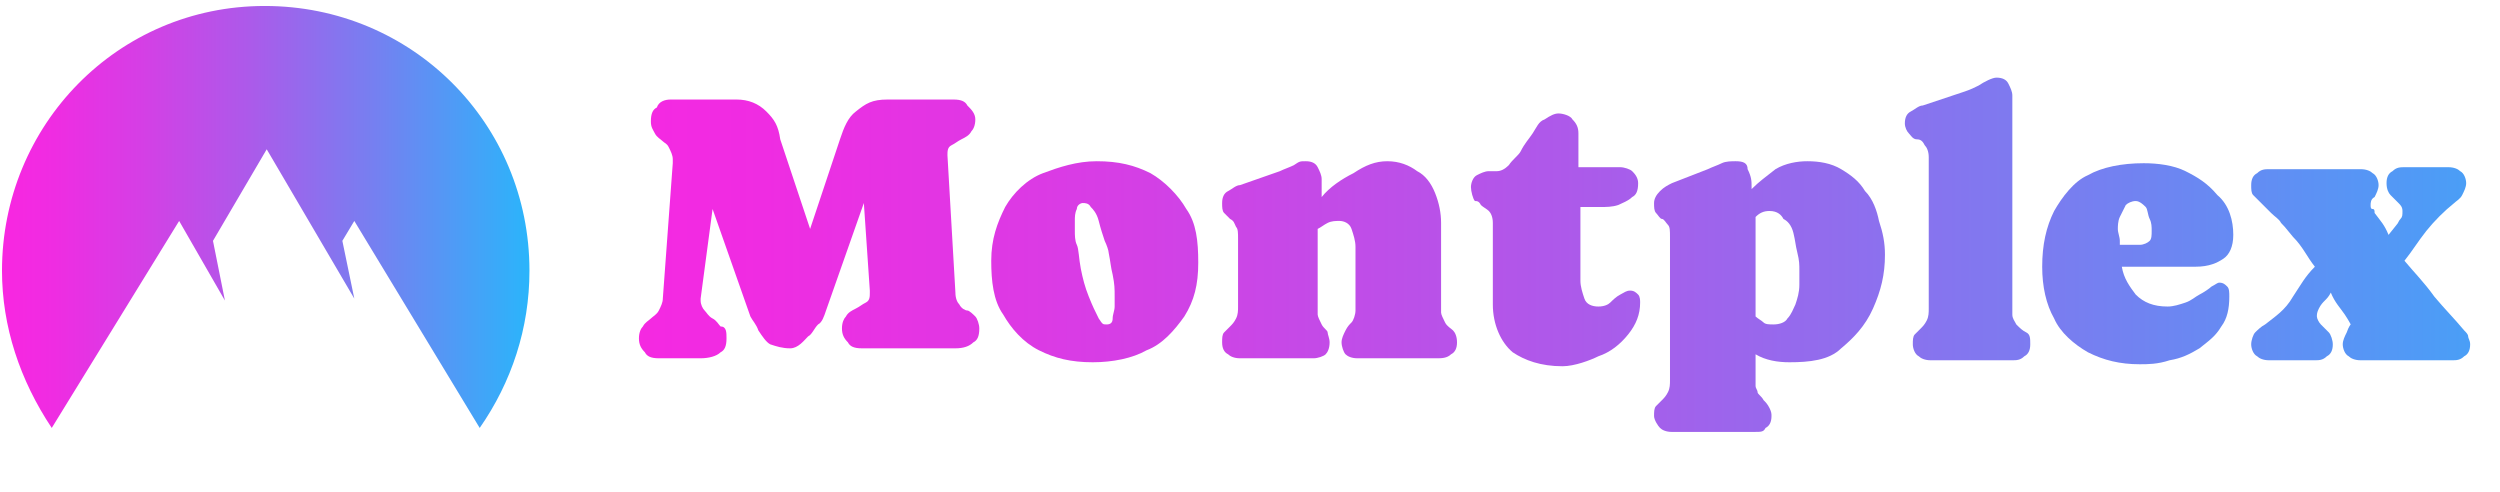
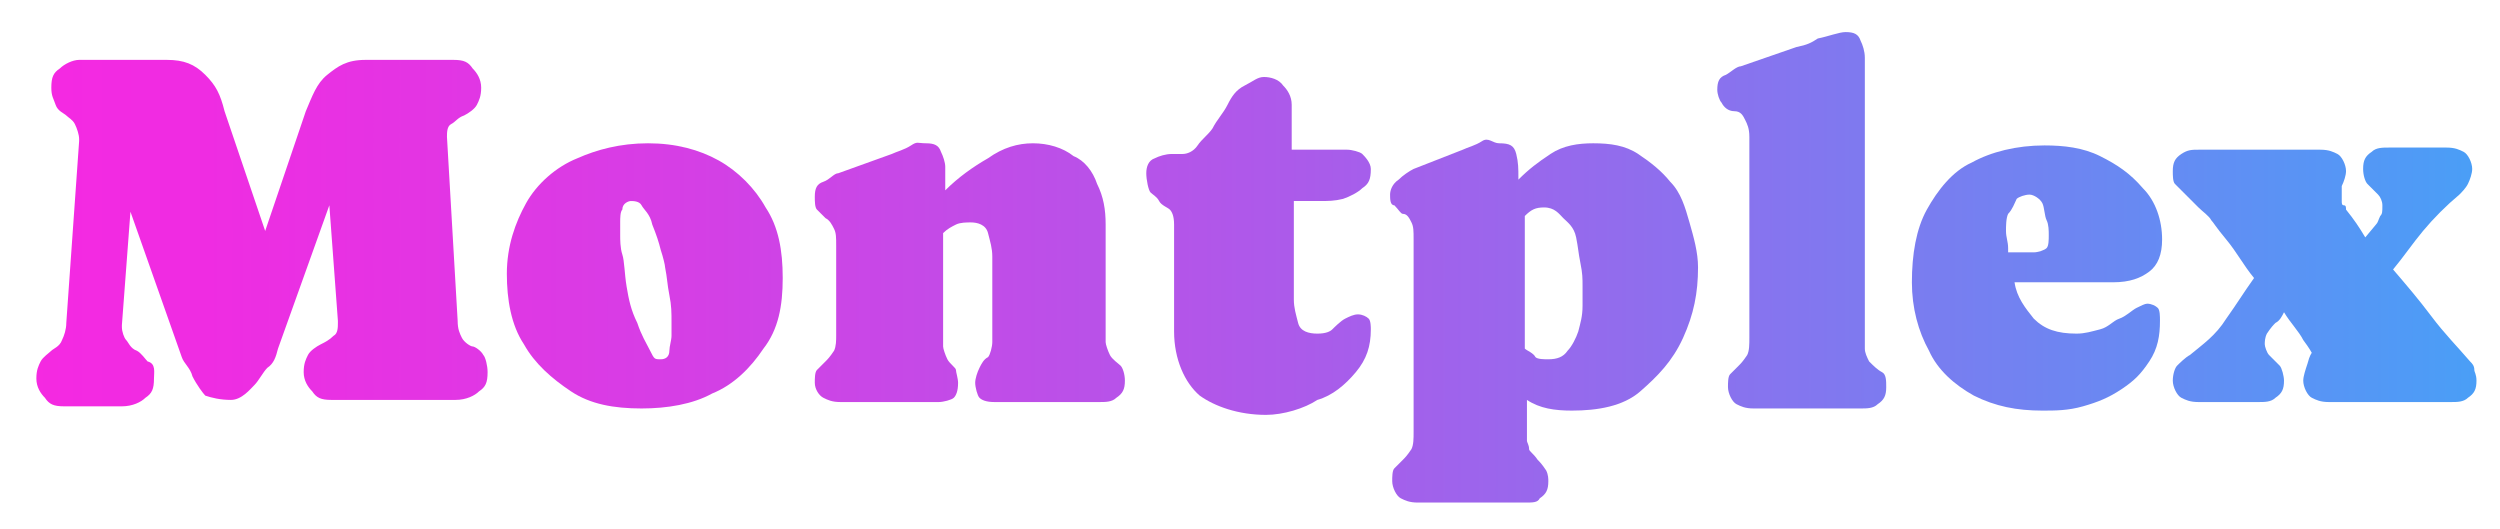
- <svg xmlns="http://www.w3.org/2000/svg" version="1.1" x="0px" y="0px" viewBox="0 0 125.6 24.7" style="enable-background:new 0 0 125.6 24.7;" xml:space="preserve">
+ <svg xmlns="http://www.w3.org/2000/svg" version="1.1" id="_图层_1" x="0px" y="0px" viewBox="0 0 116.9 24.7" style="enable-background:new 0 0 116.9 24.7;" xml:space="preserve">
  <style type="text/css">
- 	.st0{fill-rule:evenodd;clip-rule:evenodd;fill:url(#SVGID_1_);}
- 	.st1{fill:url(#SVGID_00000014622784966148774550000009235673863891111837_);}
- 	.st2{fill:url(#SVGID_00000142143269235379407040000008698989266629102761_);}
- 	.st3{fill:url(#SVGID_00000050620467774350993410000014287304538969740456_);}
- 	.st4{fill:url(#SVGID_00000019638106674472299660000004620289989668050838_);}
- 	.st5{fill:url(#SVGID_00000018949697958374640580000005676274188150874764_);}
- 	.st6{fill:url(#SVGID_00000090997418694440995570000011884508843236768145_);}
- 	.st7{fill:url(#SVGID_00000152223043421291685140000014417252878986849945_);}
- 	.st8{fill:url(#SVGID_00000134220266004957693850000001349058230841724075_);}
+ 	.st0{fill:url(#SVGID_1_);}
+ 	.st1{fill:url(#SVGID_00000008859256860718459160000009291450140536400257_);}
+ 	.st2{fill:url(#SVGID_00000043453984957133088260000004089959931466456458_);}
+ 	.st3{fill:url(#SVGID_00000103948775856015693100000013793811933167010976_);}
+ 	.st4{fill:url(#SVGID_00000169551446949001437740000016605426393701210546_);}
+ 	.st5{fill:url(#SVGID_00000066475394094319620910000002086998560362044306_);}
+ 	.st6{fill:url(#SVGID_00000116941881246322121360000014547009211885867959_);}
+ 	.st7{fill:url(#SVGID_00000021798980034900194320000015977756482734730657_);}
</style>
-   <linearGradient id="SVGID_1_" gradientUnits="userSpaceOnUse" x1="4.712818e-02" y1="-36.806" x2="26.632" y2="-36.806" gradientTransform="matrix(1 0 0 1 0 47.7055)">
-     <stop offset="0" style="stop-color:#F926E1" />
-     <stop offset="0.1" style="stop-color:#EF2CE2" />
-     <stop offset="0.26" style="stop-color:#D63EE5" />
-     <stop offset="0.47" style="stop-color:#AC5AEA" />
-     <stop offset="0.72" style="stop-color:#7282F1" />
-     <stop offset="1" style="stop-color:#2AB5FB" />
-   </linearGradient>
-   <path class="st0" d="M24.1,21.5c1.6-2.3,2.5-5,2.5-7.9c0-7.4-5.9-13.3-13.3-13.3S0.1,6.3,0.1,13.6c0,2.8,0.9,5.5,2.5,7.9L9,11.1  l2.3,4l-0.6-3l2.7-4.6l4.4,7.5l-0.6-2.9l0.6-1L24.1,21.5L24.1,21.5z" />
  <g>
    <g>
-       <linearGradient id="SVGID_00000031176849893615834160000000074694994699859341_" gradientUnits="userSpaceOnUse" x1="27.33" y1="14.491" x2="137.801" y2="14.491" gradientTransform="matrix(1 0 0 -1 0 26)">
+       <linearGradient id="SVGID_1_" gradientUnits="userSpaceOnUse" x1="-4.133" y1="15.105" x2="132.733" y2="15.105" gradientTransform="matrix(1 0 0 -1 0 26)">
        <stop offset="0" style="stop-color:#F926E1" />
        <stop offset="0.1" style="stop-color:#EF2CE2" />
        <stop offset="0.26" style="stop-color:#D63EE5" />
        <stop offset="0.47" style="stop-color:#AC5AEA" />
        <stop offset="0.72" style="stop-color:#7282F1" />
        <stop offset="1" style="stop-color:#2AB5FB" />
      </linearGradient>
-       <path style="fill:url(#SVGID_00000031176849893615834160000000074694994699859341_);" d="M36.5,17c0,0.4-0.1,0.6-0.3,0.7    C36,17.9,35.6,18,35.2,18h-2.1c-0.4,0-0.6-0.1-0.7-0.3c-0.2-0.2-0.3-0.4-0.3-0.7c0-0.3,0.1-0.5,0.2-0.6c0.1-0.2,0.3-0.3,0.4-0.4    c0.1-0.1,0.3-0.2,0.4-0.4c0.1-0.2,0.2-0.4,0.2-0.6l0.5-6.8V8c0-0.2-0.1-0.4-0.2-0.6s-0.2-0.2-0.3-0.3c-0.1-0.1-0.3-0.2-0.4-0.4    c-0.1-0.2-0.2-0.3-0.2-0.6c0-0.4,0.1-0.6,0.3-0.7C33.1,5.1,33.4,5,33.7,5H37c0.6,0,1.1,0.2,1.5,0.6c0.4,0.4,0.6,0.7,0.7,1.4    l1.5,4.5l1.5-4.5c0.2-0.6,0.4-1.1,0.8-1.4C43.5,5.2,43.8,5,44.6,5h3.3c0.4,0,0.6,0.1,0.7,0.3C48.8,5.5,49,5.7,49,6    c0,0.3-0.1,0.5-0.2,0.6c-0.1,0.2-0.3,0.3-0.5,0.4c-0.2,0.1-0.3,0.2-0.5,0.3c-0.2,0.1-0.2,0.3-0.2,0.5l0,0l0.4,6.9    c0,0.3,0.1,0.5,0.2,0.6c0.1,0.2,0.3,0.3,0.4,0.3s0.3,0.2,0.4,0.3c0.1,0.1,0.2,0.4,0.2,0.6c0,0.4-0.1,0.6-0.3,0.7    c-0.2,0.2-0.5,0.3-0.9,0.3h-4.7c-0.4,0-0.6-0.1-0.7-0.3c-0.2-0.2-0.3-0.4-0.3-0.7c0-0.3,0.1-0.5,0.2-0.6c0.1-0.2,0.3-0.3,0.5-0.4    s0.3-0.2,0.5-0.3c0.2-0.1,0.2-0.3,0.2-0.5v-0.1l-0.3-4.4l-1.9,5.4c-0.1,0.3-0.2,0.6-0.4,0.7c-0.2,0.2-0.3,0.5-0.5,0.6    c-0.2,0.2-0.5,0.6-0.9,0.6s-0.7-0.1-1-0.2c-0.2-0.1-0.4-0.4-0.6-0.7c-0.1-0.3-0.3-0.5-0.4-0.7l-1.9-5.4L35.2,15v0.1    c0,0.2,0.1,0.4,0.2,0.5c0.1,0.1,0.2,0.3,0.4,0.4c0.2,0.1,0.3,0.3,0.4,0.4C36.5,16.4,36.5,16.7,36.5,17z" />
-       <linearGradient id="SVGID_00000069383814969177801200000007157878803748113054_" gradientUnits="userSpaceOnUse" x1="27.33" y1="12.825" x2="137.801" y2="12.825" gradientTransform="matrix(1 0 0 -1 0 26)">
+       <path class="st0" d="M7.2,17.7c0,0.5-0.1,0.7-0.4,0.9C6.6,18.8,6.2,19,5.7,19H3c-0.5,0-0.7-0.1-0.9-0.4c-0.2-0.2-0.4-0.5-0.4-0.9    s0.1-0.6,0.2-0.8c0.1-0.2,0.4-0.4,0.5-0.5c0.1-0.1,0.4-0.2,0.5-0.5c0.1-0.2,0.2-0.5,0.2-0.8l0.6-8.5V6.5c0-0.2-0.1-0.5-0.2-0.7    C3.4,5.6,3.2,5.5,3.1,5.4C3,5.3,2.7,5.2,2.6,4.9S2.4,4.5,2.4,4.1c0-0.5,0.1-0.7,0.4-0.9C3,3,3.4,2.8,3.7,2.8h4.1    c0.8,0,1.3,0.2,1.8,0.7c0.5,0.5,0.7,0.9,0.9,1.7l1.9,5.6l1.9-5.6c0.3-0.7,0.5-1.3,1-1.7s0.9-0.7,1.8-0.7h4.1    c0.5,0,0.7,0.1,0.9,0.4c0.2,0.2,0.4,0.5,0.4,0.9s-0.1,0.6-0.2,0.8c-0.1,0.2-0.4,0.4-0.6,0.5c-0.3,0.1-0.4,0.3-0.6,0.4    c-0.2,0.1-0.2,0.4-0.2,0.6l0,0l0.5,8.6c0,0.4,0.1,0.6,0.2,0.8c0.1,0.2,0.4,0.4,0.5,0.4s0.4,0.2,0.5,0.4c0.1,0.1,0.2,0.5,0.2,0.8    c0,0.5-0.1,0.7-0.4,0.9c-0.2,0.2-0.6,0.4-1.1,0.4h-5.8c-0.5,0-0.7-0.1-0.9-0.4c-0.2-0.2-0.4-0.5-0.4-0.9s0.1-0.6,0.2-0.8    c0.1-0.2,0.4-0.4,0.6-0.5c0.2-0.1,0.4-0.2,0.6-0.4c0.2-0.1,0.2-0.4,0.2-0.6V15l-0.4-5.4l-2.4,6.7c-0.1,0.4-0.2,0.7-0.5,0.9    c-0.2,0.2-0.4,0.6-0.6,0.8c-0.2,0.2-0.6,0.7-1.1,0.7c-0.5,0-0.9-0.1-1.2-0.2C9.5,18.4,9.2,18,9,17.6c-0.1-0.4-0.4-0.6-0.5-0.9    L6.1,9.9l-0.4,5.3v0.1c0,0.2,0.1,0.5,0.2,0.6c0.1,0.1,0.2,0.4,0.5,0.5c0.2,0.1,0.4,0.4,0.5,0.5C7.3,17,7.2,17.4,7.2,17.7z" />
+       <linearGradient id="SVGID_00000082332109246212072290000010187435477258858143_" gradientUnits="userSpaceOnUse" x1="-4.133" y1="13.042" x2="132.733" y2="13.042" gradientTransform="matrix(1 0 0 -1 0 26)">
        <stop offset="0" style="stop-color:#F926E1" />
        <stop offset="0.1" style="stop-color:#EF2CE2" />
        <stop offset="0.26" style="stop-color:#D63EE5" />
        <stop offset="0.47" style="stop-color:#AC5AEA" />
        <stop offset="0.72" style="stop-color:#7282F1" />
        <stop offset="1" style="stop-color:#2AB5FB" />
      </linearGradient>
-       <path style="fill:url(#SVGID_00000069383814969177801200000007157878803748113054_);" d="M55.1,8.1c1.1,0,1.9,0.2,2.7,0.6    c0.7,0.4,1.4,1.1,1.8,1.8c0.5,0.7,0.6,1.6,0.6,2.7s-0.2,1.9-0.7,2.7c-0.5,0.7-1.1,1.4-1.9,1.7c-0.7,0.4-1.7,0.6-2.7,0.6    c-1.1,0-1.9-0.2-2.7-0.6s-1.4-1.1-1.8-1.8c-0.5-0.7-0.6-1.7-0.6-2.7c0-1.1,0.3-1.9,0.7-2.7c0.4-0.7,1.1-1.4,1.9-1.7    C53.2,8.4,54.1,8.1,55.1,8.1z M55.6,16.3c0.2,0,0.3-0.1,0.3-0.3c0-0.2,0.1-0.4,0.1-0.6s0-0.4,0-0.5c0-0.4,0-0.6-0.1-1.1    c-0.1-0.4-0.1-0.6-0.2-1.1c0-0.1-0.1-0.4-0.2-0.6c-0.1-0.3-0.2-0.6-0.3-1c-0.1-0.4-0.3-0.6-0.4-0.7c-0.1-0.2-0.3-0.2-0.4-0.2    c-0.1,0-0.3,0.1-0.3,0.3c-0.1,0.2-0.1,0.4-0.1,0.6c0,0.2,0,0.4,0,0.5c0,0.2,0,0.5,0.1,0.7c0.1,0.2,0.1,0.7,0.2,1.2    c0.1,0.5,0.2,0.9,0.4,1.4c0.2,0.5,0.3,0.7,0.5,1.1C55.4,16.3,55.4,16.3,55.6,16.3z" />
-       <linearGradient id="SVGID_00000097466032955404531660000003027759999961139600_" gradientUnits="userSpaceOnUse" x1="27.33" y1="12.957" x2="137.801" y2="12.957" gradientTransform="matrix(1 0 0 -1 0 26)">
+       <path style="fill:url(#SVGID_00000082332109246212072290000010187435477258858143_);" d="M30.3,6.7c1.3,0,2.4,0.3,3.3,0.8    s1.7,1.3,2.2,2.2c0.6,0.9,0.8,2,0.8,3.3s-0.2,2.4-0.9,3.3c-0.6,0.9-1.4,1.7-2.4,2.1c-0.9,0.5-2.1,0.7-3.3,0.7    c-1.3,0-2.4-0.2-3.3-0.8c-0.9-0.6-1.7-1.3-2.2-2.2c-0.6-0.9-0.8-2.1-0.8-3.3c0-1.3,0.4-2.4,0.9-3.3S26,7.8,27,7.4    C27.9,7,29,6.7,30.3,6.7z M30.9,16.8c0.2,0,0.4-0.1,0.4-0.4c0-0.2,0.1-0.5,0.1-0.7s0-0.5,0-0.6c0-0.5,0-0.8-0.1-1.3    c-0.1-0.5-0.1-0.8-0.2-1.3c0-0.1-0.1-0.5-0.2-0.8c-0.1-0.4-0.2-0.7-0.4-1.2c-0.1-0.5-0.4-0.7-0.5-0.9c-0.1-0.2-0.4-0.2-0.5-0.2    s-0.4,0.1-0.4,0.4C29,9.9,29,10.2,29,10.4c0,0.2,0,0.5,0,0.6c0,0.2,0,0.6,0.1,0.9c0.1,0.3,0.1,0.9,0.2,1.5    c0.1,0.6,0.2,1.1,0.5,1.7c0.2,0.6,0.4,0.9,0.6,1.3C30.6,16.8,30.6,16.8,30.9,16.8z" />
+       <linearGradient id="SVGID_00000163040785351682127230000003140716305009810607_" gradientUnits="userSpaceOnUse" x1="-4.133" y1="13.206" x2="132.733" y2="13.206" gradientTransform="matrix(1 0 0 -1 0 26)">
        <stop offset="0" style="stop-color:#F926E1" />
        <stop offset="0.1" style="stop-color:#EF2CE2" />
        <stop offset="0.26" style="stop-color:#D63EE5" />
        <stop offset="0.47" style="stop-color:#AC5AEA" />
        <stop offset="0.72" style="stop-color:#7282F1" />
        <stop offset="1" style="stop-color:#2AB5FB" />
      </linearGradient>
-       <path style="fill:url(#SVGID_00000097466032955404531660000003027759999961139600_);" d="M65.6,8.1c0.3,0,0.5,0.1,0.6,0.3    c0.1,0.2,0.2,0.4,0.2,0.6v0.9C66.8,9.4,67.4,9,68,8.7c0.6-0.4,1.1-0.6,1.7-0.6s1.1,0.2,1.5,0.5c0.4,0.2,0.7,0.6,0.9,1.1    c0.2,0.5,0.3,1,0.3,1.5v4c0,0.2,0,0.4,0,0.5s0.1,0.3,0.2,0.5s0.3,0.3,0.4,0.4c0.1,0.1,0.2,0.3,0.2,0.6c0,0.3-0.1,0.5-0.3,0.6    C72.7,18,72.4,18,72.2,18h-4c-0.3,0-0.5-0.1-0.6-0.2c-0.1-0.1-0.2-0.4-0.2-0.6s0.1-0.4,0.2-0.6s0.2-0.3,0.3-0.4    c0.1-0.1,0.2-0.4,0.2-0.6v-3.2c0-0.3-0.1-0.6-0.2-0.9c-0.1-0.3-0.4-0.4-0.6-0.4c-0.2,0-0.4,0-0.6,0.1s-0.3,0.2-0.5,0.3v3.8    c0,0.2,0,0.4,0,0.5c0,0.1,0.1,0.3,0.2,0.5c0.1,0.2,0.3,0.3,0.3,0.4c0,0.1,0.1,0.3,0.1,0.5c0,0.3-0.1,0.5-0.2,0.6    c-0.1,0.1-0.4,0.2-0.6,0.2h-3.7c-0.3,0-0.5-0.1-0.6-0.2c-0.2-0.1-0.3-0.3-0.3-0.6c0-0.2,0-0.4,0.1-0.5c0.1-0.1,0.2-0.2,0.3-0.3    c0.1-0.1,0.2-0.2,0.3-0.4c0.1-0.2,0.1-0.4,0.1-0.6V12c0-0.3,0-0.5-0.1-0.6C62,11.2,62,11.1,61.8,11c-0.1-0.1-0.2-0.2-0.3-0.3    c-0.1-0.1-0.1-0.3-0.1-0.5c0-0.3,0.1-0.5,0.3-0.6c0.2-0.1,0.4-0.3,0.6-0.3l2-0.7c0.2-0.1,0.5-0.2,0.7-0.3    C65.3,8.1,65.3,8.1,65.6,8.1z" />
-       <linearGradient id="SVGID_00000102534775939378039490000012815096862572398270_" gradientUnits="userSpaceOnUse" x1="27.33" y1="14.003" x2="137.801" y2="14.003" gradientTransform="matrix(1 0 0 -1 0 26)">
+       <path style="fill:url(#SVGID_00000163040785351682127230000003140716305009810607_);" d="M43.3,6.7c0.4,0,0.6,0.1,0.7,0.4    c0.1,0.2,0.2,0.5,0.2,0.7v1.1c0.6-0.6,1.3-1.1,2-1.5c0.7-0.5,1.4-0.7,2.1-0.7s1.4,0.2,1.9,0.6c0.5,0.2,0.9,0.7,1.1,1.3    c0.3,0.6,0.4,1.2,0.4,1.9v4.9c0,0.2,0,0.5,0,0.6c0,0.1,0.1,0.4,0.2,0.6c0.1,0.2,0.4,0.4,0.5,0.5s0.2,0.4,0.2,0.7    c0,0.4-0.1,0.6-0.4,0.8c-0.2,0.2-0.5,0.2-0.8,0.2h-4.9c-0.4,0-0.6-0.1-0.7-0.2c-0.1-0.1-0.2-0.5-0.2-0.7s0.1-0.5,0.2-0.7    c0.1-0.2,0.2-0.4,0.4-0.5c0.1-0.1,0.2-0.5,0.2-0.7v-4c0-0.4-0.1-0.7-0.2-1.1c-0.1-0.4-0.5-0.5-0.8-0.5c-0.2,0-0.5,0-0.7,0.1    c-0.2,0.1-0.4,0.2-0.6,0.4v4.7c0,0.2,0,0.5,0,0.6c0,0.1,0.1,0.4,0.2,0.6c0.1,0.2,0.4,0.4,0.4,0.5c0,0.1,0.1,0.4,0.1,0.6    c0,0.4-0.1,0.6-0.2,0.7s-0.5,0.2-0.7,0.2h-4.6c-0.4,0-0.6-0.1-0.8-0.2c-0.2-0.1-0.4-0.4-0.4-0.7c0-0.2,0-0.5,0.1-0.6    c0.1-0.1,0.2-0.2,0.4-0.4c0.1-0.1,0.2-0.2,0.4-0.5c0.1-0.2,0.1-0.5,0.1-0.7v-4.2c0-0.4,0-0.6-0.1-0.8s-0.2-0.4-0.4-0.5    c-0.1-0.1-0.2-0.2-0.4-0.4c-0.1-0.1-0.1-0.4-0.1-0.6c0-0.4,0.1-0.6,0.4-0.7c0.3-0.1,0.5-0.4,0.7-0.4l2.5-0.9    c0.2-0.1,0.6-0.2,0.9-0.4C42.9,6.6,42.9,6.7,43.3,6.7z" />
+       <linearGradient id="SVGID_00000145746650195944764420000010999293250998000297_" gradientUnits="userSpaceOnUse" x1="-4.133" y1="14.502" x2="132.733" y2="14.502" gradientTransform="matrix(1 0 0 -1 0 26)">
        <stop offset="0" style="stop-color:#F926E1" />
        <stop offset="0.1" style="stop-color:#EF2CE2" />
        <stop offset="0.26" style="stop-color:#D63EE5" />
        <stop offset="0.47" style="stop-color:#AC5AEA" />
        <stop offset="0.72" style="stop-color:#7282F1" />
        <stop offset="1" style="stop-color:#2AB5FB" />
      </linearGradient>
-       <path style="fill:url(#SVGID_00000102534775939378039490000012815096862572398270_);" d="M78.5,18.4c-1.1,0-1.9-0.3-2.5-0.7    c-0.6-0.5-1-1.4-1-2.4v-4.1c0-0.3-0.1-0.5-0.2-0.6c-0.1-0.1-0.3-0.2-0.4-0.3c-0.1-0.2-0.2-0.2-0.3-0.2c-0.1-0.1-0.2-0.5-0.2-0.7    s0.1-0.5,0.3-0.6c0.2-0.1,0.4-0.2,0.6-0.2h0.4c0.2,0,0.4-0.1,0.6-0.3C76,8,76.3,7.8,76.4,7.6C76.6,7.2,76.8,7,77,6.7    c0.2-0.3,0.3-0.6,0.6-0.7c0.3-0.2,0.5-0.3,0.7-0.3s0.6,0.1,0.7,0.3c0.2,0.2,0.3,0.4,0.3,0.7v1.7h2.1c0.2,0,0.5,0.1,0.6,0.2    c0.1,0.1,0.3,0.3,0.3,0.6c0,0.4-0.1,0.6-0.3,0.7c-0.2,0.2-0.5,0.3-0.7,0.4c-0.3,0.1-0.6,0.1-0.9,0.1h-1v3.7c0,0.3,0.1,0.6,0.2,0.9    c0.1,0.3,0.4,0.4,0.7,0.4s0.5-0.1,0.6-0.2c0.1-0.1,0.3-0.3,0.5-0.4c0.2-0.1,0.3-0.2,0.5-0.2c0.2,0,0.3,0.1,0.4,0.2    c0.1,0.1,0.1,0.3,0.1,0.4c0,0.6-0.2,1.1-0.6,1.6c-0.4,0.5-0.9,0.9-1.5,1.1C79.9,18.1,79.1,18.4,78.5,18.4z" />
-       <linearGradient id="SVGID_00000011006524466189746590000009395930891976100270_" gradientUnits="userSpaceOnUse" x1="27.33" y1="11.107" x2="137.801" y2="11.107" gradientTransform="matrix(1 0 0 -1 0 26)">
+       <path style="fill:url(#SVGID_00000145746650195944764420000010999293250998000297_);" d="M59.2,19.4c-1.3,0-2.4-0.4-3.1-0.9    c-0.7-0.6-1.2-1.7-1.2-3v-5c0-0.4-0.1-0.6-0.2-0.7c-0.1-0.1-0.4-0.2-0.5-0.4S53.9,9.1,53.8,9s-0.2-0.6-0.2-0.9    c0-0.3,0.1-0.6,0.4-0.7c0.2-0.1,0.5-0.2,0.8-0.2h0.5c0.2,0,0.5-0.1,0.7-0.4s0.5-0.5,0.7-0.8c0.2-0.4,0.5-0.7,0.7-1.1    c0.2-0.4,0.4-0.7,0.8-0.9s0.6-0.4,0.9-0.4c0.3,0,0.7,0.1,0.9,0.4c0.2,0.2,0.4,0.5,0.4,0.9V7H63c0.2,0,0.6,0.1,0.7,0.2    c0.1,0.1,0.4,0.4,0.4,0.7c0,0.5-0.1,0.7-0.4,0.9c-0.2,0.2-0.6,0.4-0.9,0.5c-0.4,0.1-0.7,0.1-1.1,0.1h-1.2v4.6    c0,0.4,0.1,0.7,0.2,1.1c0.1,0.4,0.5,0.5,0.9,0.5c0.4,0,0.6-0.1,0.7-0.2c0.1-0.1,0.4-0.4,0.6-0.5c0.2-0.1,0.4-0.2,0.6-0.2    s0.4,0.1,0.5,0.2c0.1,0.1,0.1,0.4,0.1,0.5c0,0.8-0.2,1.4-0.7,2c-0.5,0.6-1.1,1.1-1.8,1.3C61,19.1,60,19.4,59.2,19.4z" />
+       <linearGradient id="SVGID_00000044177681402837997640000004925274169306622373_" gradientUnits="userSpaceOnUse" x1="-4.133" y1="10.913" x2="132.733" y2="10.913" gradientTransform="matrix(1 0 0 -1 0 26)">
        <stop offset="0" style="stop-color:#F926E1" />
        <stop offset="0.1" style="stop-color:#EF2CE2" />
        <stop offset="0.26" style="stop-color:#D63EE5" />
        <stop offset="0.47" style="stop-color:#AC5AEA" />
        <stop offset="0.72" style="stop-color:#7282F1" />
        <stop offset="1" style="stop-color:#2AB5FB" />
      </linearGradient>
-       <path style="fill:url(#SVGID_00000011006524466189746590000009395930891976100270_);" d="M87.2,8.1c0.4,0,0.6,0.1,0.6,0.4    C88,8.9,88,9.1,88,9.4v0.1c0.4-0.4,0.7-0.6,1.2-1c0.5-0.3,1.1-0.4,1.6-0.4c0.6,0,1.2,0.1,1.7,0.4c0.5,0.3,0.9,0.6,1.2,1.1    c0.4,0.4,0.6,1,0.7,1.5c0.2,0.6,0.3,1.1,0.3,1.7c0,1-0.2,1.8-0.6,2.7c-0.4,0.9-1,1.5-1.6,2c-0.6,0.6-1.6,0.7-2.6,0.7    c-0.6,0-1.2-0.1-1.7-0.4v1.1c0,0.2,0,0.4,0,0.5c0,0.1,0.1,0.2,0.1,0.3c0,0.1,0.2,0.2,0.3,0.4c0.1,0.1,0.2,0.2,0.3,0.4    c0.1,0.2,0.1,0.3,0.1,0.4c0,0.3-0.1,0.5-0.3,0.6c-0.1,0.2-0.2,0.2-0.6,0.2h-4.1c-0.3,0-0.5-0.1-0.6-0.2s-0.3-0.4-0.3-0.6    c0-0.2,0-0.4,0.1-0.5c0.1-0.1,0.2-0.2,0.3-0.3c0.1-0.1,0.2-0.2,0.3-0.4c0.1-0.2,0.1-0.4,0.1-0.6v-7.2c0-0.3,0-0.5-0.1-0.6    s-0.2-0.3-0.3-0.3c-0.1,0-0.2-0.2-0.3-0.3c-0.1-0.1-0.1-0.3-0.1-0.5c0-0.2,0.1-0.4,0.3-0.6c0.2-0.2,0.4-0.3,0.6-0.4l1.8-0.7    c0.2-0.1,0.5-0.2,0.7-0.3S87,8.1,87.2,8.1z M88.9,10.6c-0.3,0-0.5,0.1-0.7,0.3v5c0.1,0.1,0.3,0.2,0.4,0.3c0.1,0.1,0.3,0.1,0.5,0.1    c0.3,0,0.6-0.1,0.7-0.3c0.2-0.2,0.3-0.5,0.4-0.7c0.1-0.3,0.2-0.6,0.2-1c0-0.4,0-0.6,0-0.7c0-0.3,0-0.5-0.1-0.9s-0.1-0.6-0.2-1    s-0.3-0.6-0.5-0.7C89.5,10.8,89.3,10.6,88.9,10.6z" />
-       <linearGradient id="SVGID_00000162318007760426114520000002876525704484883348_" gradientUnits="userSpaceOnUse" x1="27.33" y1="14.978" x2="137.801" y2="14.978" gradientTransform="matrix(1 0 0 -1 0 26)">
+       <path style="fill:url(#SVGID_00000044177681402837997640000004925274169306622373_);" d="M70.1,6.7c0.5,0,0.7,0.1,0.8,0.5    C71,7.6,71,7.9,71,8.3v0.1c0.5-0.5,0.9-0.8,1.5-1.2c0.6-0.4,1.3-0.5,2-0.5c0.8,0,1.5,0.1,2.1,0.5c0.6,0.4,1.1,0.8,1.5,1.3    c0.5,0.5,0.7,1.2,0.9,1.9c0.2,0.7,0.4,1.4,0.4,2.1c0,1.2-0.2,2.2-0.7,3.3c-0.5,1.1-1.2,1.8-2,2.5c-0.8,0.7-2,0.9-3.2,0.9    c-0.8,0-1.5-0.1-2.1-0.5v1.3c0,0.2,0,0.5,0,0.6c0,0.1,0.1,0.2,0.1,0.4c0,0.1,0.2,0.2,0.4,0.5c0.1,0.1,0.2,0.2,0.4,0.5    c0.1,0.2,0.1,0.4,0.1,0.5c0,0.4-0.1,0.6-0.4,0.8c-0.1,0.2-0.3,0.2-0.7,0.2h-5c-0.4,0-0.6-0.1-0.8-0.2c-0.2-0.1-0.4-0.5-0.4-0.8    c0-0.2,0-0.5,0.1-0.6c0.1-0.1,0.2-0.2,0.4-0.4c0.1-0.1,0.2-0.2,0.4-0.5c0.1-0.2,0.1-0.5,0.1-0.8v-9c0-0.4,0-0.6-0.1-0.8    s-0.2-0.4-0.4-0.4c-0.1,0-0.2-0.2-0.4-0.4C65,9.6,65,9.3,65,9.1s0.1-0.5,0.4-0.7c0.2-0.2,0.5-0.4,0.7-0.5L68.4,7    c0.2-0.1,0.6-0.2,0.9-0.4S69.8,6.7,70.1,6.7z M72.2,9.7c-0.4,0-0.6,0.1-0.9,0.4v6.2c0.1,0.1,0.4,0.2,0.5,0.4    c0.1,0.1,0.4,0.1,0.6,0.1c0.4,0,0.7-0.1,0.9-0.4c0.2-0.2,0.4-0.6,0.5-0.9c0.1-0.4,0.2-0.7,0.2-1.2c0-0.5,0-0.7,0-0.9    c0-0.4,0-0.6-0.1-1.1c-0.1-0.5-0.1-0.7-0.2-1.2c-0.1-0.5-0.4-0.7-0.6-0.9C72.9,10,72.7,9.7,72.2,9.7z" />
+       <linearGradient id="SVGID_00000069394351405719531550000018154021767083064237_" gradientUnits="userSpaceOnUse" x1="-4.133" y1="15.709" x2="132.733" y2="15.709" gradientTransform="matrix(1 0 0 -1 0 26)">
        <stop offset="0" style="stop-color:#F926E1" />
        <stop offset="0.1" style="stop-color:#EF2CE2" />
        <stop offset="0.26" style="stop-color:#D63EE5" />
        <stop offset="0.47" style="stop-color:#AC5AEA" />
        <stop offset="0.72" style="stop-color:#7282F1" />
        <stop offset="1" style="stop-color:#2AB5FB" />
      </linearGradient>
-       <path style="fill:url(#SVGID_00000162318007760426114520000002876525704484883348_);" d="M100.3,3.9c0.3,0,0.5,0.1,0.6,0.3    c0.1,0.2,0.2,0.4,0.2,0.6v10.4c0,0.2,0,0.4,0,0.6s0.1,0.3,0.2,0.5c0.2,0.2,0.3,0.3,0.5,0.4c0.2,0.1,0.2,0.3,0.2,0.6    c0,0.3-0.1,0.5-0.3,0.6c-0.2,0.2-0.4,0.2-0.6,0.2h-4.1c-0.3,0-0.5-0.1-0.6-0.2c-0.2-0.1-0.3-0.4-0.3-0.6c0-0.2,0-0.4,0.1-0.5    c0.1-0.1,0.2-0.2,0.3-0.3c0.1-0.1,0.2-0.2,0.3-0.4c0.1-0.2,0.1-0.4,0.1-0.6V7.9c0-0.3-0.1-0.5-0.2-0.6c-0.1-0.2-0.2-0.3-0.4-0.3    s-0.3-0.2-0.4-0.3c-0.1-0.1-0.2-0.3-0.2-0.5c0-0.3,0.1-0.5,0.3-0.6c0.2-0.1,0.4-0.3,0.6-0.3l2.1-0.7c0.3-0.1,0.5-0.2,0.7-0.3    C99.7,4.1,100.1,3.9,100.3,3.9z" />
-       <linearGradient id="SVGID_00000165956351307222537170000008923765246014210452_" gradientUnits="userSpaceOnUse" x1="27.33" y1="12.744" x2="137.801" y2="12.744" gradientTransform="matrix(1 0 0 -1 0 26)">
+       <path style="fill:url(#SVGID_00000069394351405719531550000018154021767083064237_);" d="M86.3,1.5c0.4,0,0.6,0.1,0.7,0.4    c0.1,0.2,0.2,0.5,0.2,0.8v12.9c0,0.2,0,0.5,0,0.7c0,0.2,0.1,0.4,0.2,0.6c0.2,0.2,0.4,0.4,0.6,0.5c0.2,0.1,0.2,0.4,0.2,0.7    c0,0.4-0.1,0.6-0.4,0.8c-0.2,0.2-0.5,0.2-0.8,0.2h-5c-0.4,0-0.6-0.1-0.8-0.2c-0.2-0.1-0.4-0.5-0.4-0.8c0-0.2,0-0.5,0.1-0.6    c0.1-0.1,0.2-0.2,0.4-0.4c0.1-0.1,0.2-0.2,0.4-0.5c0.1-0.2,0.1-0.5,0.1-0.8V6.4c0-0.4-0.1-0.6-0.2-0.8c-0.1-0.2-0.2-0.4-0.5-0.4    S80.6,5,80.5,4.8c-0.1-0.1-0.2-0.4-0.2-0.6c0-0.4,0.1-0.6,0.4-0.7c0.2-0.1,0.5-0.4,0.7-0.4l2.6-0.9C84.5,2.1,84.7,2,85,1.8    C85.5,1.7,86,1.5,86.3,1.5z" />
+       <linearGradient id="SVGID_00000016054002295680914990000012870293405241724829_" gradientUnits="userSpaceOnUse" x1="-4.133" y1="12.942" x2="132.733" y2="12.942" gradientTransform="matrix(1 0 0 -1 0 26)">
        <stop offset="0" style="stop-color:#F926E1" />
        <stop offset="0.1" style="stop-color:#EF2CE2" />
        <stop offset="0.26" style="stop-color:#D63EE5" />
        <stop offset="0.47" style="stop-color:#AC5AEA" />
        <stop offset="0.72" style="stop-color:#7282F1" />
        <stop offset="1" style="stop-color:#2AB5FB" />
      </linearGradient>
-       <path style="fill:url(#SVGID_00000165956351307222537170000008923765246014210452_);" d="M112.2,11.8c0,0.6-0.2,1-0.5,1.2    s-0.7,0.4-1.4,0.4h-3.7c0.1,0.6,0.4,1,0.7,1.4c0.4,0.4,0.9,0.6,1.6,0.6c0.3,0,0.6-0.1,0.9-0.2c0.3-0.1,0.5-0.3,0.7-0.4    s0.5-0.3,0.6-0.4c0.2-0.1,0.3-0.2,0.4-0.2c0.2,0,0.3,0.1,0.4,0.2c0.1,0.1,0.1,0.3,0.1,0.5c0,0.6-0.1,1.1-0.4,1.5    c-0.3,0.5-0.6,0.7-1.1,1.1c-0.5,0.3-0.9,0.5-1.5,0.6c-0.6,0.2-1.1,0.2-1.5,0.2c-1,0-1.8-0.2-2.6-0.6c-0.7-0.4-1.4-1-1.7-1.7    c-0.4-0.7-0.6-1.6-0.6-2.6c0-1.1,0.2-2,0.6-2.8c0.4-0.7,1-1.5,1.7-1.8c0.7-0.4,1.7-0.6,2.8-0.6c0.7,0,1.5,0.1,2.1,0.4    s1.1,0.6,1.6,1.2C112,10.3,112.2,11.1,112.2,11.8z M106.5,12.1c0,0.1,0,0.1,0,0.2h1c0.2,0,0.4-0.1,0.5-0.2    c0.1-0.1,0.1-0.3,0.1-0.5c0-0.2,0-0.4-0.1-0.6c-0.1-0.2-0.1-0.5-0.2-0.6s-0.3-0.3-0.5-0.3c-0.2,0-0.4,0.1-0.5,0.2    c-0.1,0.2-0.2,0.4-0.3,0.6c-0.1,0.2-0.1,0.5-0.1,0.6C106.4,11.7,106.5,11.9,106.5,12.1z" />
-       <linearGradient id="SVGID_00000114042469227415027710000000589184719544308903_" gradientUnits="userSpaceOnUse" x1="27.33" y1="12.866" x2="137.801" y2="12.866" gradientTransform="matrix(1 0 0 -1 0 26)">
+       <path style="fill:url(#SVGID_00000016054002295680914990000012870293405241724829_);" d="M101.1,11.2c0,0.7-0.2,1.2-0.6,1.5    s-0.9,0.5-1.7,0.5h-4.6c0.1,0.7,0.5,1.2,0.9,1.7c0.5,0.5,1.1,0.7,2,0.7c0.4,0,0.7-0.1,1.1-0.2c0.4-0.1,0.6-0.4,0.9-0.5    c0.3-0.1,0.6-0.4,0.8-0.5c0.2-0.1,0.4-0.2,0.5-0.2c0.2,0,0.4,0.1,0.5,0.2c0.1,0.1,0.1,0.4,0.1,0.6c0,0.7-0.1,1.3-0.5,1.9    c-0.4,0.6-0.7,0.9-1.3,1.3c-0.6,0.4-1.1,0.6-1.8,0.8s-1.3,0.2-1.9,0.2c-1.2,0-2.2-0.2-3.2-0.7c-0.9-0.5-1.7-1.2-2.1-2.1    c-0.5-0.9-0.8-2-0.8-3.2c0-1.3,0.2-2.5,0.7-3.4c0.5-0.9,1.2-1.8,2.1-2.2c0.9-0.5,2.1-0.8,3.4-0.8c0.9,0,1.8,0.1,2.6,0.5    c0.8,0.4,1.4,0.8,2,1.5C100.8,9.4,101.1,10.3,101.1,11.2z M93.9,11.6c0,0.1,0,0.1,0,0.2h1.2c0.2,0,0.5-0.1,0.6-0.2    c0.1-0.1,0.1-0.4,0.1-0.6c0-0.2,0-0.5-0.1-0.7s-0.1-0.6-0.2-0.8c-0.1-0.2-0.4-0.4-0.6-0.4s-0.5,0.1-0.6,0.2    c-0.1,0.2-0.2,0.5-0.4,0.7c-0.1,0.2-0.1,0.6-0.1,0.8C93.8,11.1,93.9,11.3,93.9,11.6z" />
+       <linearGradient id="SVGID_00000062185902333050281070000014925250328003387268_" gradientUnits="userSpaceOnUse" x1="-4.133" y1="13.092" x2="132.733" y2="13.092" gradientTransform="matrix(1 0 0 -1 0 26)">
        <stop offset="0" style="stop-color:#F926E1" />
        <stop offset="0.1" style="stop-color:#EF2CE2" />
        <stop offset="0.26" style="stop-color:#D63EE5" />
        <stop offset="0.47" style="stop-color:#AC5AEA" />
        <stop offset="0.72" style="stop-color:#7282F1" />
        <stop offset="1" style="stop-color:#2AB5FB" />
      </linearGradient>
-       <path style="fill:url(#SVGID_00000114042469227415027710000000589184719544308903_);" d="M119.1,10.3c0,0.1,0,0.2,0.1,0.2    s0.1,0.1,0.1,0.2c0.3,0.4,0.5,0.6,0.7,1.1l0.4-0.5c0.1-0.1,0.1-0.2,0.2-0.3c0.1-0.1,0.1-0.2,0.1-0.4c0-0.2-0.1-0.3-0.2-0.4    c-0.1-0.1-0.3-0.3-0.4-0.4s-0.2-0.3-0.2-0.6c0-0.3,0.1-0.5,0.3-0.6c0.2-0.2,0.4-0.2,0.6-0.2h2.2c0.3,0,0.5,0.1,0.6,0.2    c0.2,0.1,0.3,0.4,0.3,0.6c0,0.2-0.1,0.4-0.2,0.6s-0.3,0.3-0.4,0.4c-0.5,0.4-1,0.9-1.4,1.4c-0.4,0.5-0.7,1-1.1,1.5    c0.5,0.6,1,1.1,1.5,1.8c0.5,0.6,1,1.1,1.5,1.7c0.1,0.1,0.2,0.2,0.2,0.3c0,0.1,0.1,0.2,0.1,0.4c0,0.3-0.1,0.5-0.3,0.6    c-0.2,0.2-0.4,0.2-0.6,0.2h-4.6c-0.3,0-0.5-0.1-0.6-0.2c-0.2-0.1-0.3-0.4-0.3-0.6c0-0.2,0.1-0.4,0.2-0.6c0.1-0.3,0.2-0.4,0.2-0.4    s-0.1-0.2-0.3-0.5c-0.2-0.3-0.5-0.6-0.7-1.1c-0.1,0.2-0.2,0.3-0.3,0.4l0,0c-0.1,0.1-0.2,0.2-0.3,0.4c-0.1,0.2-0.1,0.3-0.1,0.4    c0,0.1,0.1,0.3,0.2,0.4c0.1,0.1,0.3,0.3,0.4,0.4c0.1,0.1,0.2,0.4,0.2,0.6c0,0.3-0.1,0.5-0.3,0.6c-0.2,0.2-0.4,0.2-0.6,0.2h-2.3    c-0.3,0-0.5-0.1-0.6-0.2c-0.2-0.1-0.3-0.4-0.3-0.6c0-0.2,0.1-0.5,0.2-0.6c0.1-0.1,0.3-0.3,0.5-0.4c0.5-0.4,1-0.7,1.4-1.4    c0.4-0.6,0.6-1,1.1-1.5c-0.4-0.5-0.6-1-1.1-1.5c-0.4-0.5-0.5-0.6-0.6-0.7c-0.1-0.2-0.3-0.3-0.5-0.5c-0.2-0.2-0.3-0.3-0.5-0.5    c-0.1-0.1-0.3-0.3-0.4-0.4s-0.1-0.3-0.1-0.5c0-0.3,0.1-0.5,0.3-0.6c0.2-0.2,0.4-0.2,0.6-0.2h4.6c0.3,0,0.5,0.1,0.6,0.2    c0.2,0.1,0.3,0.4,0.3,0.6c0,0.2-0.1,0.4-0.2,0.6C119.1,10,119.1,10.2,119.1,10.3z" />
+       <path style="fill:url(#SVGID_00000062185902333050281070000014925250328003387268_);" d="M109.5,9.4c0,0.1,0,0.2,0.1,0.2    s0.1,0.1,0.1,0.2c0.4,0.5,0.6,0.8,0.9,1.3l0.5-0.6c0.1-0.1,0.1-0.2,0.2-0.4c0.1-0.1,0.1-0.2,0.1-0.5c0-0.2-0.1-0.4-0.2-0.5    c-0.1-0.1-0.4-0.4-0.5-0.5c-0.1-0.1-0.2-0.4-0.2-0.7c0-0.4,0.1-0.6,0.4-0.8c0.2-0.2,0.5-0.2,0.8-0.2h2.7c0.4,0,0.6,0.1,0.8,0.2    c0.2,0.1,0.4,0.5,0.4,0.8c0,0.2-0.1,0.5-0.2,0.7S115.1,9,115,9.1c-0.6,0.5-1.2,1.1-1.7,1.7c-0.5,0.6-0.9,1.2-1.4,1.8    c0.6,0.7,1.2,1.4,1.8,2.2c0.6,0.8,1.2,1.4,1.8,2.1c0.1,0.1,0.2,0.2,0.2,0.4c0,0.1,0.1,0.2,0.1,0.5c0,0.4-0.1,0.6-0.4,0.8    c-0.2,0.2-0.5,0.2-0.8,0.2h-5.7c-0.4,0-0.6-0.1-0.8-0.2s-0.4-0.5-0.4-0.8c0-0.2,0.1-0.5,0.2-0.8c0.1-0.4,0.2-0.5,0.2-0.5    s-0.1-0.2-0.4-0.6c-0.2-0.4-0.6-0.8-0.9-1.3c-0.1,0.2-0.2,0.4-0.4,0.5l0,0c-0.1,0.1-0.2,0.2-0.4,0.5c-0.1,0.2-0.1,0.4-0.1,0.5    s0.1,0.4,0.2,0.5c0.1,0.1,0.4,0.4,0.5,0.5s0.2,0.5,0.2,0.7c0,0.4-0.1,0.6-0.4,0.8c-0.2,0.2-0.5,0.2-0.8,0.2h-2.8    c-0.4,0-0.6-0.1-0.8-0.2s-0.4-0.5-0.4-0.8s0.1-0.6,0.2-0.7c0.1-0.1,0.4-0.4,0.6-0.5c0.6-0.5,1.2-0.9,1.7-1.7    c0.5-0.7,0.8-1.2,1.3-1.9c-0.5-0.6-0.8-1.2-1.3-1.8c-0.5-0.6-0.6-0.8-0.7-0.9c-0.1-0.2-0.4-0.4-0.6-0.6c-0.2-0.2-0.4-0.4-0.6-0.6    c-0.1-0.1-0.4-0.4-0.5-0.5c-0.1-0.1-0.1-0.4-0.1-0.6c0-0.4,0.1-0.6,0.4-0.8c0.3-0.2,0.5-0.2,0.8-0.2h5.7c0.4,0,0.6,0.1,0.8,0.2    c0.2,0.1,0.4,0.5,0.4,0.8c0,0.2-0.1,0.5-0.2,0.7C109.5,9,109.5,9.2,109.5,9.4z" />
    </g>
  </g>
</svg>
